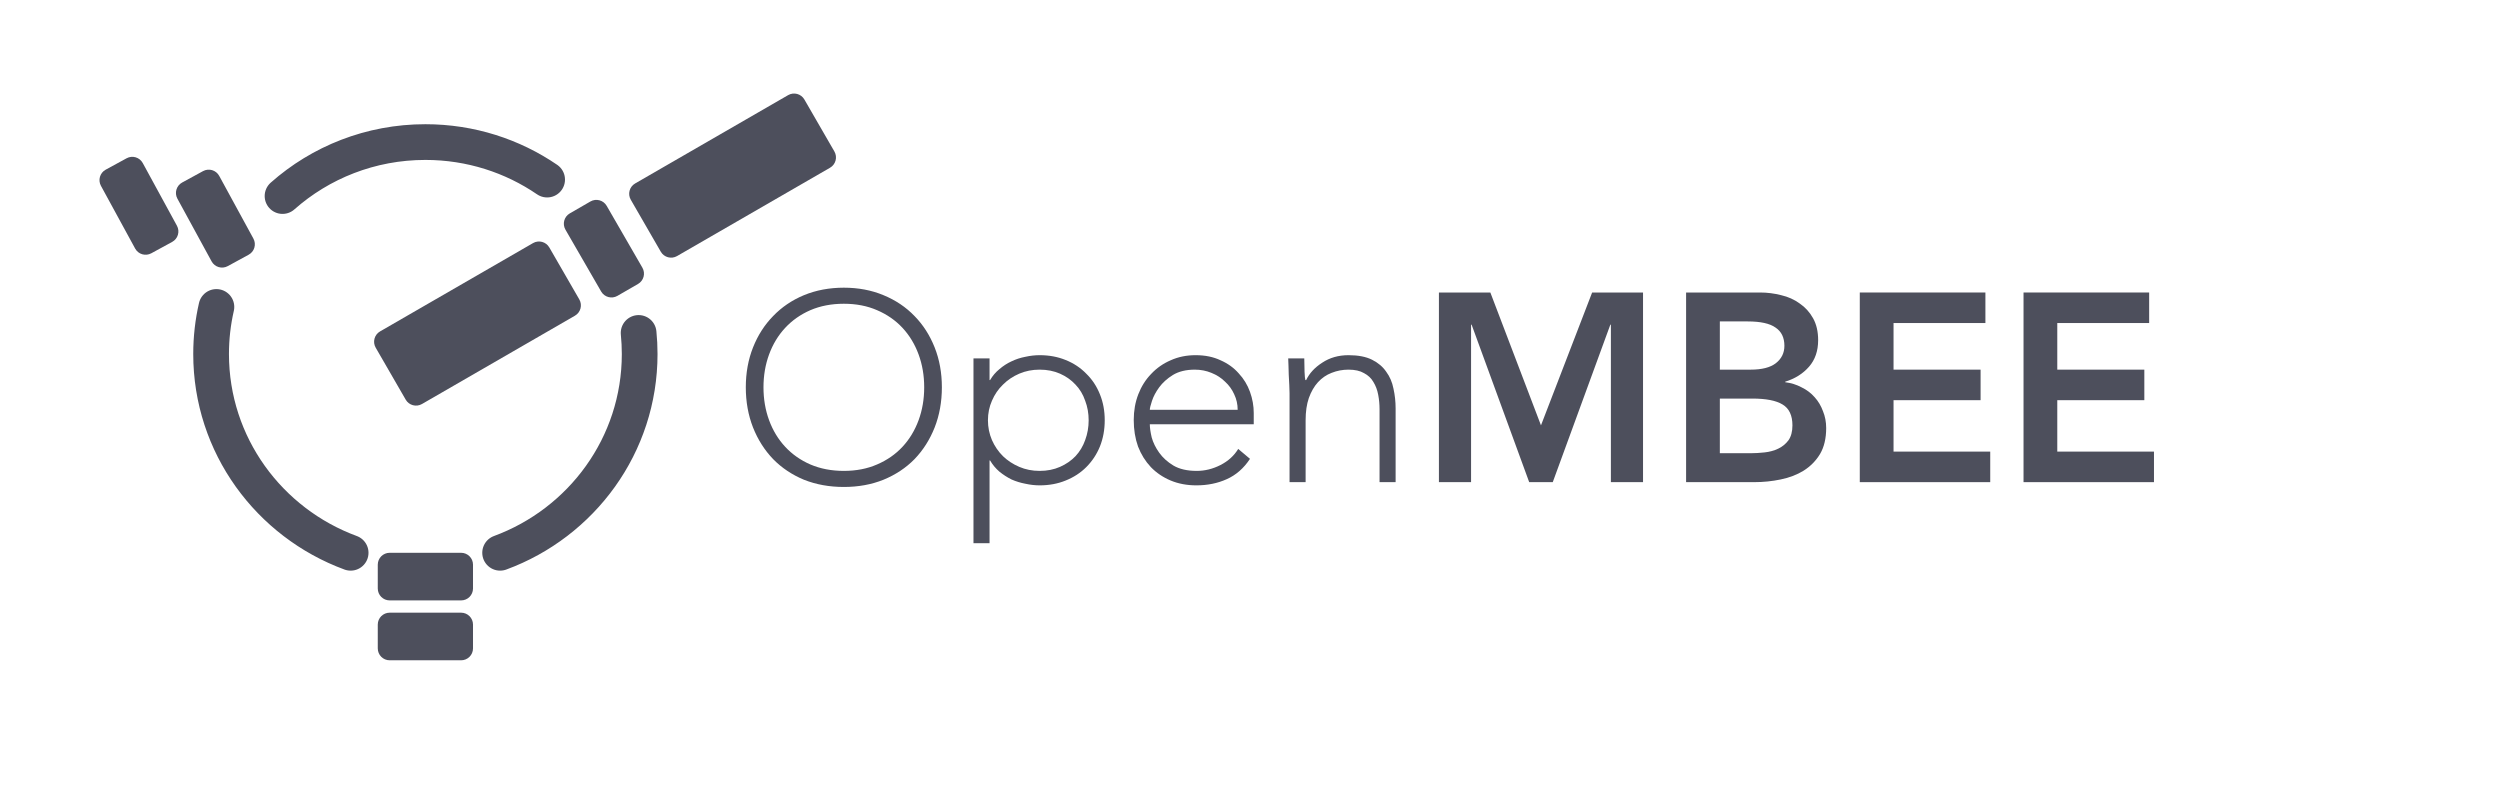
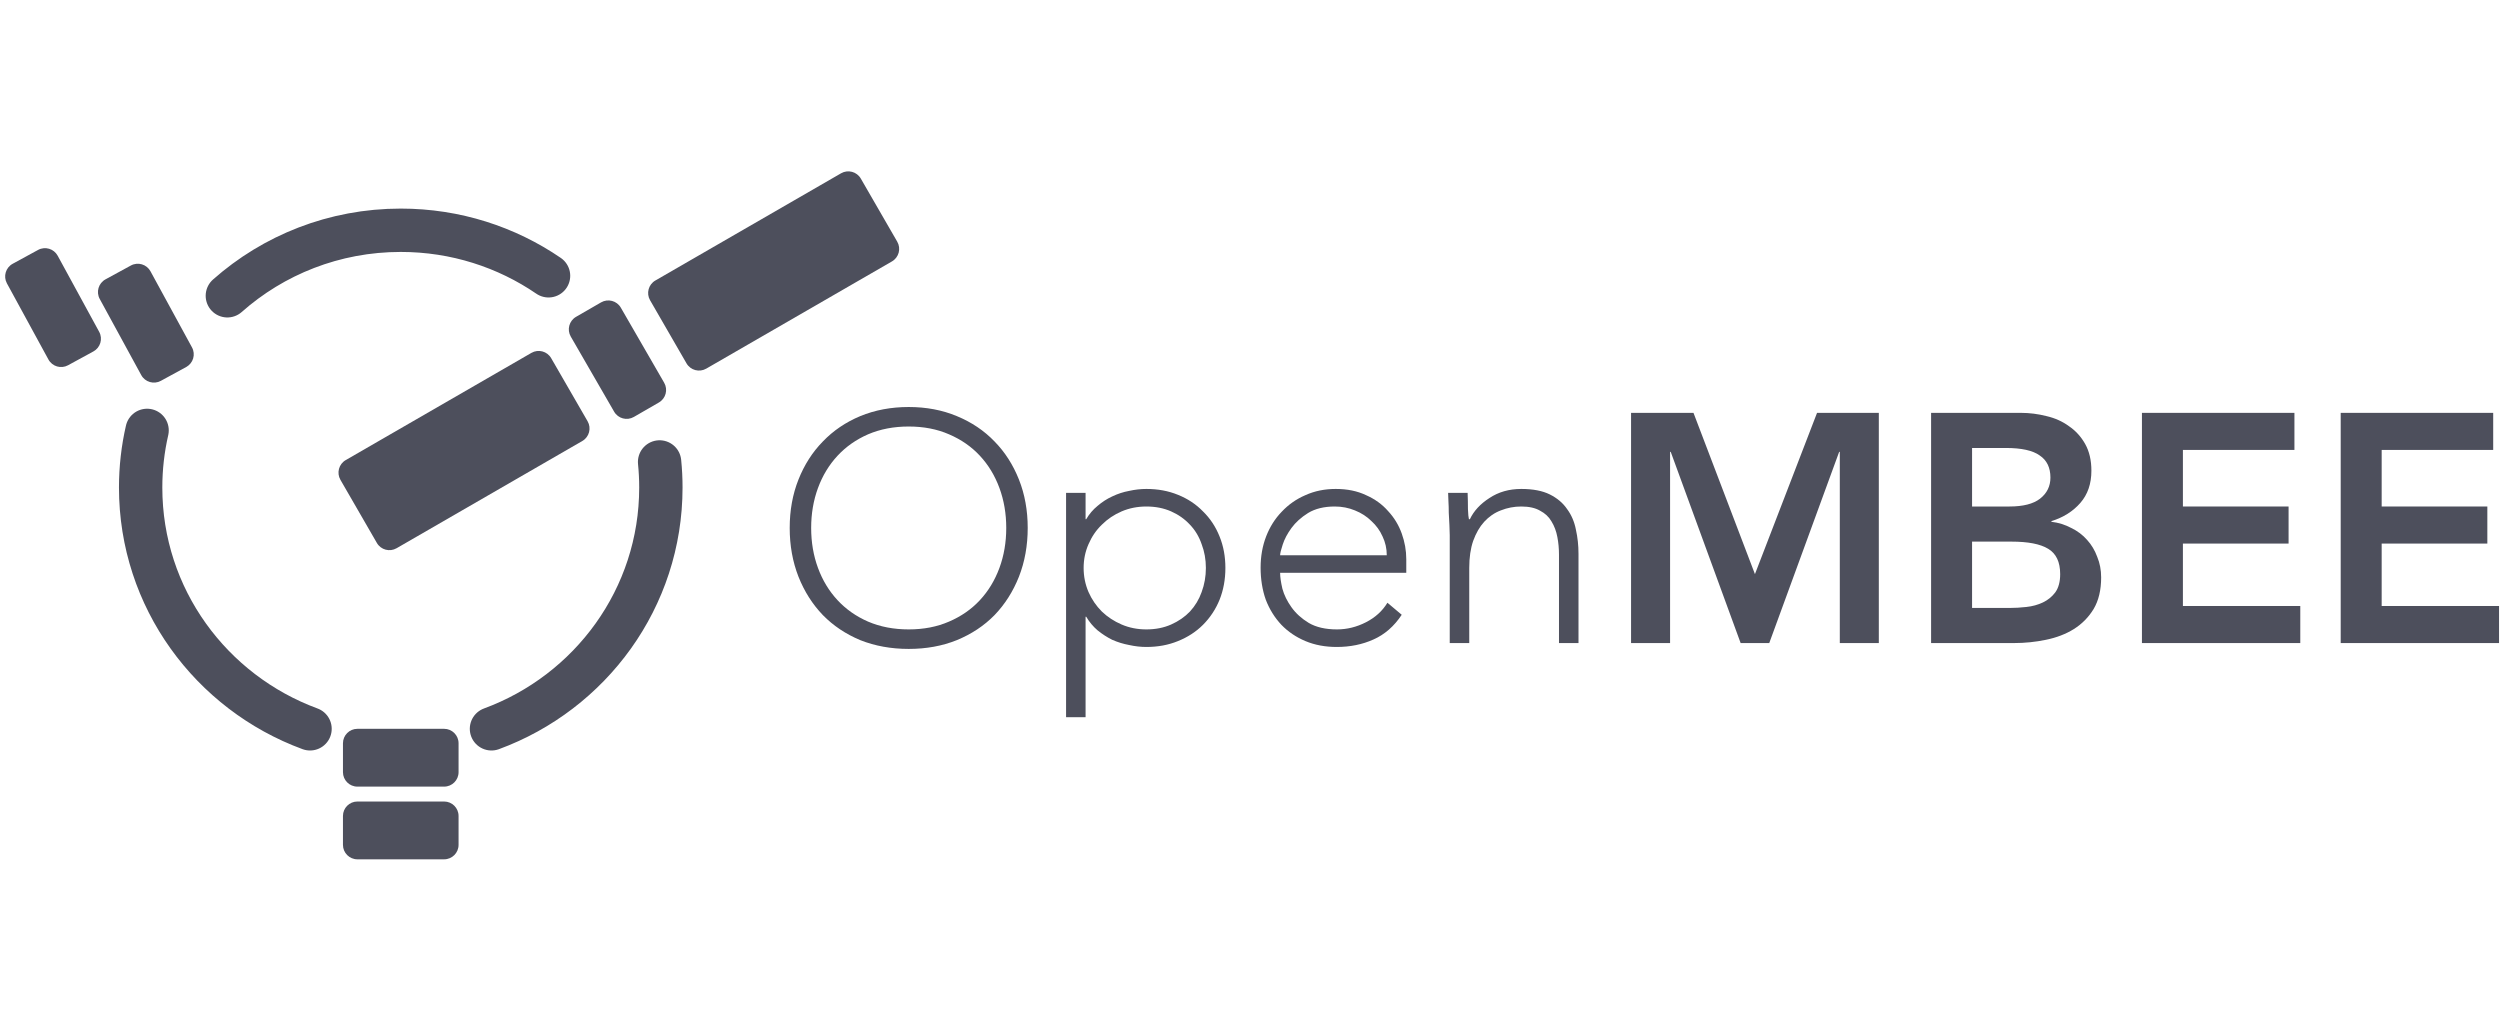
- <svg xmlns="http://www.w3.org/2000/svg" width="420" height="132" viewBox="0 0 420 132" fill="transparent">
-   <rect width="420" height="132" fill="transparent" />
-   <path d="M125.295 65.07C125.295 62.64 125.7 60.405 126.51 58.365C127.32 56.325 128.445 54.57 129.885 53.1C131.325 51.6 133.05 50.43 135.06 49.59C137.1 48.75 139.335 48.33 141.765 48.33C144.195 48.33 146.415 48.75 148.425 49.59C150.465 50.43 152.205 51.6 153.645 53.1C155.085 54.57 156.21 56.325 157.02 58.365C157.83 60.405 158.235 62.64 158.235 65.07C158.235 67.5 157.83 69.75 157.02 71.82C156.21 73.86 155.085 75.63 153.645 77.13C152.205 78.6 150.465 79.755 148.425 80.595C146.415 81.405 144.195 81.81 141.765 81.81C139.335 81.81 137.1 81.405 135.06 80.595C133.05 79.755 131.325 78.6 129.885 77.13C128.445 75.63 127.32 73.86 126.51 71.82C125.7 69.75 125.295 67.5 125.295 65.07ZM128.265 65.07C128.265 67.05 128.58 68.895 129.21 70.605C129.84 72.315 130.74 73.8 131.91 75.06C133.08 76.32 134.49 77.31 136.14 78.03C137.82 78.75 139.695 79.11 141.765 79.11C143.835 79.11 145.695 78.75 147.345 78.03C149.025 77.31 150.45 76.32 151.62 75.06C152.79 73.8 153.69 72.315 154.32 70.605C154.95 68.895 155.265 67.05 155.265 65.07C155.265 63.09 154.95 61.245 154.32 59.535C153.69 57.825 152.79 56.34 151.62 55.08C150.45 53.82 149.025 52.83 147.345 52.11C145.695 51.39 143.835 51.03 141.765 51.03C139.695 51.03 137.82 51.39 136.14 52.11C134.49 52.83 133.08 53.82 131.91 55.08C130.74 56.34 129.84 57.825 129.21 59.535C128.58 61.245 128.265 63.09 128.265 65.07Z" fill="#4D4F5C" />
-   <path d="M163.544 60.21H166.244V63.855H166.334C166.754 63.135 167.279 62.52 167.909 62.01C168.539 61.47 169.214 61.035 169.934 60.705C170.684 60.345 171.464 60.09 172.274 59.94C173.084 59.76 173.879 59.67 174.659 59.67C176.249 59.67 177.704 59.94 179.024 60.48C180.374 61.02 181.529 61.785 182.489 62.775C183.479 63.735 184.244 64.89 184.784 66.24C185.324 67.56 185.594 69.015 185.594 70.605C185.594 72.195 185.324 73.665 184.784 75.015C184.244 76.335 183.479 77.49 182.489 78.48C181.529 79.44 180.374 80.19 179.024 80.73C177.704 81.27 176.249 81.54 174.659 81.54C173.879 81.54 173.084 81.45 172.274 81.27C171.464 81.12 170.684 80.88 169.934 80.55C169.214 80.19 168.539 79.755 167.909 79.245C167.279 78.705 166.754 78.075 166.334 77.355H166.244V91.26H163.544V60.21ZM165.974 70.605C165.974 71.775 166.199 72.885 166.649 73.935C167.099 74.955 167.714 75.855 168.494 76.635C169.274 77.385 170.189 77.985 171.239 78.435C172.289 78.885 173.429 79.11 174.659 79.11C175.919 79.11 177.059 78.885 178.079 78.435C179.099 77.985 179.969 77.385 180.689 76.635C181.409 75.855 181.949 74.955 182.309 73.935C182.699 72.885 182.894 71.775 182.894 70.605C182.894 69.435 182.699 68.34 182.309 67.32C181.949 66.27 181.409 65.37 180.689 64.62C179.969 63.84 179.099 63.225 178.079 62.775C177.059 62.325 175.919 62.1 174.659 62.1C173.429 62.1 172.289 62.325 171.239 62.775C170.189 63.225 169.274 63.84 168.494 64.62C167.714 65.37 167.099 66.27 166.649 67.32C166.199 68.34 165.974 69.435 165.974 70.605Z" fill="#4D4F5C" />
-   <path d="M209.999 77.085C208.949 78.675 207.644 79.815 206.084 80.505C204.554 81.195 202.859 81.54 200.999 81.54C199.409 81.54 197.969 81.27 196.679 80.73C195.389 80.19 194.279 79.44 193.349 78.48C192.419 77.49 191.699 76.335 191.189 75.015C190.709 73.665 190.469 72.18 190.469 70.56C190.469 69 190.724 67.56 191.234 66.24C191.744 64.92 192.464 63.78 193.394 62.82C194.324 61.83 195.419 61.065 196.679 60.525C197.939 59.955 199.334 59.67 200.864 59.67C202.454 59.67 203.849 59.955 205.049 60.525C206.279 61.065 207.299 61.8 208.109 62.73C208.949 63.63 209.579 64.665 209.999 65.835C210.419 67.005 210.629 68.19 210.629 69.39V71.28H193.169C193.169 71.85 193.274 72.585 193.484 73.485C193.724 74.355 194.144 75.21 194.744 76.05C195.344 76.89 196.139 77.61 197.129 78.21C198.149 78.81 199.454 79.11 201.044 79.11C202.424 79.11 203.759 78.78 205.049 78.12C206.339 77.46 207.329 76.56 208.019 75.42L209.999 77.085ZM207.929 68.85C207.929 67.92 207.734 67.05 207.344 66.24C206.984 65.43 206.474 64.725 205.814 64.125C205.184 63.495 204.419 63 203.519 62.64C202.649 62.28 201.719 62.1 200.729 62.1C199.259 62.1 198.029 62.4 197.039 63C196.079 63.6 195.314 64.29 194.744 65.07C194.174 65.85 193.769 66.615 193.529 67.365C193.289 68.085 193.169 68.58 193.169 68.85H207.929Z" fill="#4D4F5C" />
-   <path d="M216.644 66.06C216.644 65.67 216.629 65.205 216.599 64.665C216.569 64.095 216.539 63.525 216.509 62.955C216.509 62.385 216.494 61.86 216.464 61.38C216.434 60.87 216.419 60.48 216.419 60.21H219.119C219.149 60.99 219.164 61.74 219.164 62.46C219.194 63.18 219.239 63.645 219.299 63.855H219.434C219.974 62.715 220.874 61.74 222.134 60.93C223.394 60.09 224.864 59.67 226.544 59.67C228.164 59.67 229.484 59.925 230.504 60.435C231.524 60.945 232.319 61.62 232.889 62.46C233.489 63.27 233.894 64.215 234.104 65.295C234.344 66.375 234.464 67.485 234.464 68.625V81H231.764V68.76C231.764 67.92 231.689 67.11 231.539 66.33C231.389 65.52 231.119 64.8 230.729 64.17C230.369 63.54 229.844 63.045 229.154 62.685C228.494 62.295 227.624 62.1 226.544 62.1C225.554 62.1 224.609 62.28 223.709 62.64C222.839 62.97 222.074 63.495 221.414 64.215C220.784 64.905 220.274 65.79 219.884 66.87C219.524 67.92 219.344 69.165 219.344 70.605V81H216.644V66.06Z" fill="#4D4F5C" />
-   <path d="M241.739 49.14H250.379L258.884 71.46L267.479 49.14H276.029V81H270.629V54.54H270.539L260.864 81H256.904L247.229 54.54H247.139V81H241.739V49.14Z" fill="#4D4F5C" />
-   <path d="M283.264 49.14H295.684C296.884 49.14 298.069 49.29 299.239 49.59C300.409 49.86 301.444 50.325 302.344 50.985C303.274 51.615 304.024 52.44 304.594 53.46C305.164 54.48 305.449 55.71 305.449 57.15C305.449 58.95 304.939 60.435 303.919 61.605C302.899 62.775 301.564 63.615 299.914 64.125V64.215C300.904 64.335 301.819 64.62 302.659 65.07C303.529 65.49 304.264 66.045 304.864 66.735C305.464 67.395 305.929 68.175 306.259 69.075C306.619 69.945 306.799 70.89 306.799 71.91C306.799 73.65 306.454 75.105 305.764 76.275C305.074 77.415 304.159 78.345 303.019 79.065C301.909 79.755 300.619 80.25 299.149 80.55C297.709 80.85 296.239 81 294.739 81H283.264V49.14ZM288.934 62.1H294.109C295.999 62.1 297.409 61.74 298.339 61.02C299.299 60.27 299.779 59.295 299.779 58.095C299.779 56.715 299.284 55.695 298.294 55.035C297.334 54.345 295.774 54 293.614 54H288.934V62.1ZM288.934 76.14H294.154C294.874 76.14 295.639 76.095 296.449 76.005C297.289 75.915 298.054 75.705 298.744 75.375C299.434 75.045 300.004 74.58 300.454 73.98C300.904 73.35 301.129 72.51 301.129 71.46C301.129 69.78 300.574 68.61 299.464 67.95C298.384 67.29 296.689 66.96 294.379 66.96H288.934V76.14Z" fill="#4D4F5C" />
-   <path d="M312.444 49.14H333.549V54.27H318.114V62.1H332.739V67.23H318.114V75.87H334.359V81H312.444V49.14Z" fill="#4D4F5C" />
-   <path d="M339.953 49.14H361.058V54.27H345.623V62.1H360.248V67.23H345.623V75.87H361.868V81H339.953V49.14Z" fill="#4D4F5C" />
-   <path d="M47.465 32.936C53.834 27.297 62.245 23.868 71.465 23.868C79.062 23.868 86.111 26.197 91.919 30.171M36.357 51.567C35.773 54.112 35.465 56.761 35.465 59.481C35.465 74.781 45.218 87.828 58.909 92.868M84.02 92.868C97.712 87.828 107.465 74.781 107.465 59.481C107.465 58.284 107.405 57.1 107.288 55.933" stroke="#4D4F5C" stroke-width="6" stroke-linecap="round" />
-   <rect x="62.116" y="56.678" width="33.678" height="14.084" rx="2" transform="rotate(-30 62.1157 56.6775)" fill="#4D4F5C" />
-   <rect x="104.97" y="31.822" width="33.678" height="14.084" rx="2" transform="rotate(-30 104.97 31.8223)" fill="#4D4F5C" />
-   <rect x="96.628" y="39.473" width="4.899" height="9.797" rx="2" transform="rotate(-30 96.6277 39.4728)" fill="#4D4F5C" />
-   <rect x="108.922" y="46.705" width="8" height="16" rx="2" transform="rotate(150 108.922 46.7051)" fill="#4D4F5C" />
-   <rect x="30.684" y="39.68" width="8" height="16" rx="2" transform="rotate(151.394 30.6841 39.6804)" fill="#4D4F5C" />
-   <rect x="43.528" y="41.836" width="8" height="16" rx="2" transform="rotate(151.394 43.5283 41.8364)" fill="#4D4F5C" />
-   <rect x="79.465" y="92.868" width="8" height="16" rx="2" transform="rotate(90 79.4651 92.8685)" fill="#4D4F5C" />
-   <rect x="79.465" y="102.93" width="8" height="16" rx="2" transform="rotate(90 79.4651 102.93)" fill="#4D4F5C" />
+ <svg xmlns="http://www.w3.org/2000/svg" width="346px" height="141px" viewBox="0 0 346 141" version="1.1">
+   <g id="Artboard" stroke="none" stroke-width="1" fill="none" fill-rule="evenodd">
+     <g id="openmbee-logo" transform="translate(0, 22)" fill-rule="nonzero">
+       <path d="M109.295,51.07 C109.295,48.64 109.7,46.405 110.51,44.365 C111.32,42.325 112.445,40.57 113.885,39.1 C115.325,37.6 117.05,36.43 119.06,35.59 C121.1,34.75 123.335,34.33 125.765,34.33 C128.195,34.33 130.415,34.75 132.425,35.59 C134.465,36.43 136.205,37.6 137.645,39.1 C139.085,40.57 140.21,42.325 141.02,44.365 C141.83,46.405 142.235,48.64 142.235,51.07 C142.235,53.5 141.83,55.75 141.02,57.82 C140.21,59.86 139.085,61.63 137.645,63.13 C136.205,64.6 134.465,65.755 132.425,66.595 C130.415,67.405 128.195,67.81 125.765,67.81 C123.335,67.81 121.1,67.405 119.06,66.595 C117.05,65.755 115.325,64.6 113.885,63.13 C112.445,61.63 111.32,59.86 110.51,57.82 C109.7,55.75 109.295,53.5 109.295,51.07 Z M112.265,51.07 C112.265,53.05 112.58,54.895 113.21,56.605 C113.84,58.315 114.74,59.8 115.91,61.06 C117.08,62.32 118.49,63.31 120.14,64.03 C121.82,64.75 123.695,65.11 125.765,65.11 C127.835,65.11 129.695,64.75 131.345,64.03 C133.025,63.31 134.45,62.32 135.62,61.06 C136.79,59.8 137.69,58.315 138.32,56.605 C138.95,54.895 139.265,53.05 139.265,51.07 C139.265,49.09 138.95,47.245 138.32,45.535 C137.69,43.825 136.79,42.34 135.62,41.08 C134.45,39.82 133.025,38.83 131.345,38.11 C129.695,37.39 127.835,37.03 125.765,37.03 C123.695,37.03 121.82,37.39 120.14,38.11 C118.49,38.83 117.08,39.82 115.91,41.08 C114.74,42.34 113.84,43.825 113.21,45.535 C112.58,47.245 112.265,49.09 112.265,51.07 Z" id="Shape" fill="#4D4F5C" />
+       <path d="M147.544,46.21 L150.244,46.21 L150.244,49.855 L150.334,49.855 C150.754,49.135 151.279,48.52 151.909,48.01 C152.539,47.47 153.214,47.035 153.934,46.705 C154.684,46.345 155.464,46.09 156.274,45.94 C157.084,45.76 157.879,45.67 158.659,45.67 C160.249,45.67 161.704,45.94 163.024,46.48 C164.374,47.02 165.529,47.785 166.489,48.775 C167.479,49.735 168.244,50.89 168.784,52.24 C169.324,53.56 169.594,55.015 169.594,56.605 C169.594,58.195 169.324,59.665 168.784,61.015 C168.244,62.335 167.479,63.49 166.489,64.48 C165.529,65.44 164.374,66.19 163.024,66.73 C161.704,67.27 160.249,67.54 158.659,67.54 C157.879,67.54 157.084,67.45 156.274,67.27 C155.464,67.12 154.684,66.88 153.934,66.55 C153.214,66.19 152.539,65.755 151.909,65.245 C151.279,64.705 150.754,64.075 150.334,63.355 L150.244,63.355 L150.244,77.26 L147.544,77.26 L147.544,46.21 Z M149.974,56.605 C149.974,57.775 150.199,58.885 150.649,59.935 C151.099,60.955 151.714,61.855 152.494,62.635 C153.274,63.385 154.189,63.985 155.239,64.435 C156.289,64.885 157.429,65.11 158.659,65.11 C159.919,65.11 161.059,64.885 162.079,64.435 C163.099,63.985 163.969,63.385 164.689,62.635 C165.409,61.855 165.949,60.955 166.309,59.935 C166.699,58.885 166.894,57.775 166.894,56.605 C166.894,55.435 166.699,54.34 166.309,53.32 C165.949,52.27 165.409,51.37 164.689,50.62 C163.969,49.84 163.099,49.225 162.079,48.775 C161.059,48.325 159.919,48.1 158.659,48.1 C157.429,48.1 156.289,48.325 155.239,48.775 C154.189,49.225 153.274,49.84 152.494,50.62 C151.714,51.37 151.099,52.27 150.649,53.32 C150.199,54.34 149.974,55.435 149.974,56.605 Z" id="Shape" fill="#4D4F5C" />
+       <path d="M193.999,63.085 C192.949,64.675 191.644,65.815 190.084,66.505 C188.554,67.195 186.859,67.54 184.999,67.54 C183.409,67.54 181.969,67.27 180.679,66.73 C179.389,66.19 178.279,65.44 177.349,64.48 C176.419,63.49 175.699,62.335 175.189,61.015 C174.709,59.665 174.469,58.18 174.469,56.56 C174.469,55 174.724,53.56 175.234,52.24 C175.744,50.92 176.464,49.78 177.394,48.82 C178.324,47.83 179.419,47.065 180.679,46.525 C181.939,45.955 183.334,45.67 184.864,45.67 C186.454,45.67 187.849,45.955 189.049,46.525 C190.279,47.065 191.299,47.8 192.109,48.73 C192.949,49.63 193.579,50.665 193.999,51.835 C194.419,53.005 194.629,54.19 194.629,55.39 L194.629,57.28 L177.169,57.28 C177.169,57.85 177.274,58.585 177.484,59.485 C177.724,60.355 178.144,61.21 178.744,62.05 C179.344,62.89 180.139,63.61 181.129,64.21 C182.149,64.81 183.454,65.11 185.044,65.11 C186.424,65.11 187.759,64.78 189.049,64.12 C190.339,63.46 191.329,62.56 192.019,61.42 L193.999,63.085 Z M191.929,54.85 C191.929,53.92 191.734,53.05 191.344,52.24 C190.984,51.43 190.474,50.725 189.814,50.125 C189.184,49.495 188.419,49 187.519,48.64 C186.649,48.28 185.719,48.1 184.729,48.1 C183.259,48.1 182.029,48.4 181.039,49 C180.079,49.6 179.314,50.29 178.744,51.07 C178.174,51.85 177.769,52.615 177.529,53.365 C177.289,54.085 177.169,54.58 177.169,54.85 L191.929,54.85 Z" id="Shape" fill="#4D4F5C" />
+       <path d="M200.644,52.06 C200.644,51.67 200.629,51.205 200.599,50.665 C200.569,50.095 200.539,49.525 200.509,48.955 C200.509,48.385 200.494,47.86 200.464,47.38 C200.434,46.87 200.419,46.48 200.419,46.21 L203.119,46.21 C203.149,46.99 203.164,47.74 203.164,48.46 C203.194,49.18 203.239,49.645 203.299,49.855 L203.434,49.855 C203.974,48.715 204.874,47.74 206.134,46.93 C207.394,46.09 208.864,45.67 210.544,45.67 C212.164,45.67 213.484,45.925 214.504,46.435 C215.524,46.945 216.319,47.62 216.889,48.46 C217.489,49.27 217.894,50.215 218.104,51.295 C218.344,52.375 218.464,53.485 218.464,54.625 L218.464,67 L215.764,67 L215.764,54.76 C215.764,53.92 215.689,53.11 215.539,52.33 C215.389,51.52 215.119,50.8 214.729,50.17 C214.369,49.54 213.844,49.045 213.154,48.685 C212.494,48.295 211.624,48.1 210.544,48.1 C209.554,48.1 208.609,48.28 207.709,48.64 C206.839,48.97 206.074,49.495 205.414,50.215 C204.784,50.905 204.274,51.79 203.884,52.87 C203.524,53.92 203.344,55.165 203.344,56.605 L203.344,67 L200.644,67 L200.644,52.06 Z" id="Path" fill="#4D4F5C" />
+       <polygon id="Path" fill="#4D4F5C" points="225.739 35.14 234.379 35.14 242.884 57.46 251.479 35.14 260.029 35.14 260.029 67 254.629 67 254.629 40.54 254.539 40.54 244.864 67 240.904 67 231.229 40.54 231.139 40.54 231.139 67 225.739 67" />
+       <path d="M267.264,35.14 L279.684,35.14 C280.884,35.14 282.069,35.29 283.239,35.59 C284.409,35.86 285.444,36.325 286.344,36.985 C287.274,37.615 288.024,38.44 288.594,39.46 C289.164,40.48 289.449,41.71 289.449,43.15 C289.449,44.95 288.939,46.435 287.919,47.605 C286.899,48.775 285.564,49.615 283.914,50.125 L283.914,50.215 C284.904,50.335 285.819,50.62 286.659,51.07 C287.529,51.49 288.264,52.045 288.864,52.735 C289.464,53.395 289.929,54.175 290.259,55.075 C290.619,55.945 290.799,56.89 290.799,57.91 C290.799,59.65 290.454,61.105 289.764,62.275 C289.074,63.415 288.159,64.345 287.019,65.065 C285.909,65.755 284.619,66.25 283.149,66.55 C281.709,66.85 280.239,67 278.739,67 L267.264,67 L267.264,35.14 Z M272.934,48.1 L278.109,48.1 C279.999,48.1 281.409,47.74 282.339,47.02 C283.299,46.27 283.779,45.295 283.779,44.095 C283.779,42.715 283.284,41.695 282.294,41.035 C281.334,40.345 279.774,40 277.614,40 L272.934,40 L272.934,48.1 Z M272.934,62.14 L278.154,62.14 C278.874,62.14 279.639,62.095 280.449,62.005 C281.289,61.915 282.054,61.705 282.744,61.375 C283.434,61.045 284.004,60.58 284.454,59.98 C284.904,59.35 285.129,58.51 285.129,57.46 C285.129,55.78 284.574,54.61 283.464,53.95 C282.384,53.29 280.689,52.96 278.379,52.96 L272.934,52.96 L272.934,62.14 Z" id="Shape" fill="#4D4F5C" />
+       <polygon id="Path" fill="#4D4F5C" points="296.444 35.14 317.549 35.14 317.549 40.27 302.114 40.27 302.114 48.1 316.739 48.1 316.739 53.23 302.114 53.23 302.114 61.87 318.359 61.87 318.359 67 296.444 67" />
+       <polygon id="Path" fill="#4D4F5C" points="323.953 35.14 345.058 35.14 345.058 40.27 329.623 40.27 329.623 48.1 344.248 48.1 344.248 53.23 329.623 53.23 329.623 61.87 345.868 61.87 345.868 67 323.953 67" />
+       <path d="M31.465,18.936 C37.834,13.297 46.245,9.868 55.465,9.868 C63.062,9.868 70.111,12.197 75.919,16.171 M20.357,37.567 C19.773,40.112 19.465,42.761 19.465,45.481 C19.465,60.781 29.218,73.828 42.909,78.868 M68.02,78.868 C81.712,73.828 91.465,60.781 91.465,45.481 C91.465,44.284 91.405,43.1 91.288,41.933" id="Shape" stroke="#4D4F5C" stroke-width="6" stroke-linecap="round" />
+       <rect id="Rectangle" fill="#4D4F5C" transform="translate(64.21976, 40.35635) rotate(-30) translate(-64.21976, -40.35635) " x="47.381" y="33.314" width="33.678" height="14.084" rx="2" />
+       <rect id="Rectangle" fill="#4D4F5C" transform="translate(107.0741, 15.50115) rotate(-30) translate(-107.0741, -15.50115) " x="90.235" y="8.459" width="33.678" height="14.084" rx="2" />
+       <rect id="Rectangle" fill="#4D4F5C" transform="translate(85.19822, 28.4905) rotate(-30) translate(-85.19822, -28.4905) " x="82.749" y="23.592" width="4.899" height="9.797" rx="2" />
+       <rect id="Rectangle" fill="#4D4F5C" transform="translate(85.4579, 27.7769) rotate(150) translate(-85.4579, -27.7769) " x="81.458" y="19.777" width="8" height="16" rx="2" />
+       <rect id="Rectangle" fill="#4D4F5C" transform="translate(7.342098, 20.57207) rotate(151.394) translate(-7.342098, -20.57207) " x="3.342" y="12.572" width="8" height="16" rx="2" />
+       <rect id="Rectangle" fill="#4D4F5C" transform="translate(20.1863, 22.72807) rotate(151.394) translate(-20.1863, -22.72807) " x="16.186" y="14.728" width="8" height="16" rx="2" />
+       <rect id="Rectangle" fill="#4D4F5C" transform="translate(55.4651, 82.8685) rotate(90) translate(-55.4651, -82.8685) " x="51.465" y="74.868" width="8" height="16" rx="2" />
+       <rect id="Rectangle" fill="#4D4F5C" transform="translate(55.4651, 92.93) rotate(90) translate(-55.4651, -92.93) " x="51.465" y="84.93" width="8" height="16" rx="2" />
+     </g>
+   </g>
</svg>
